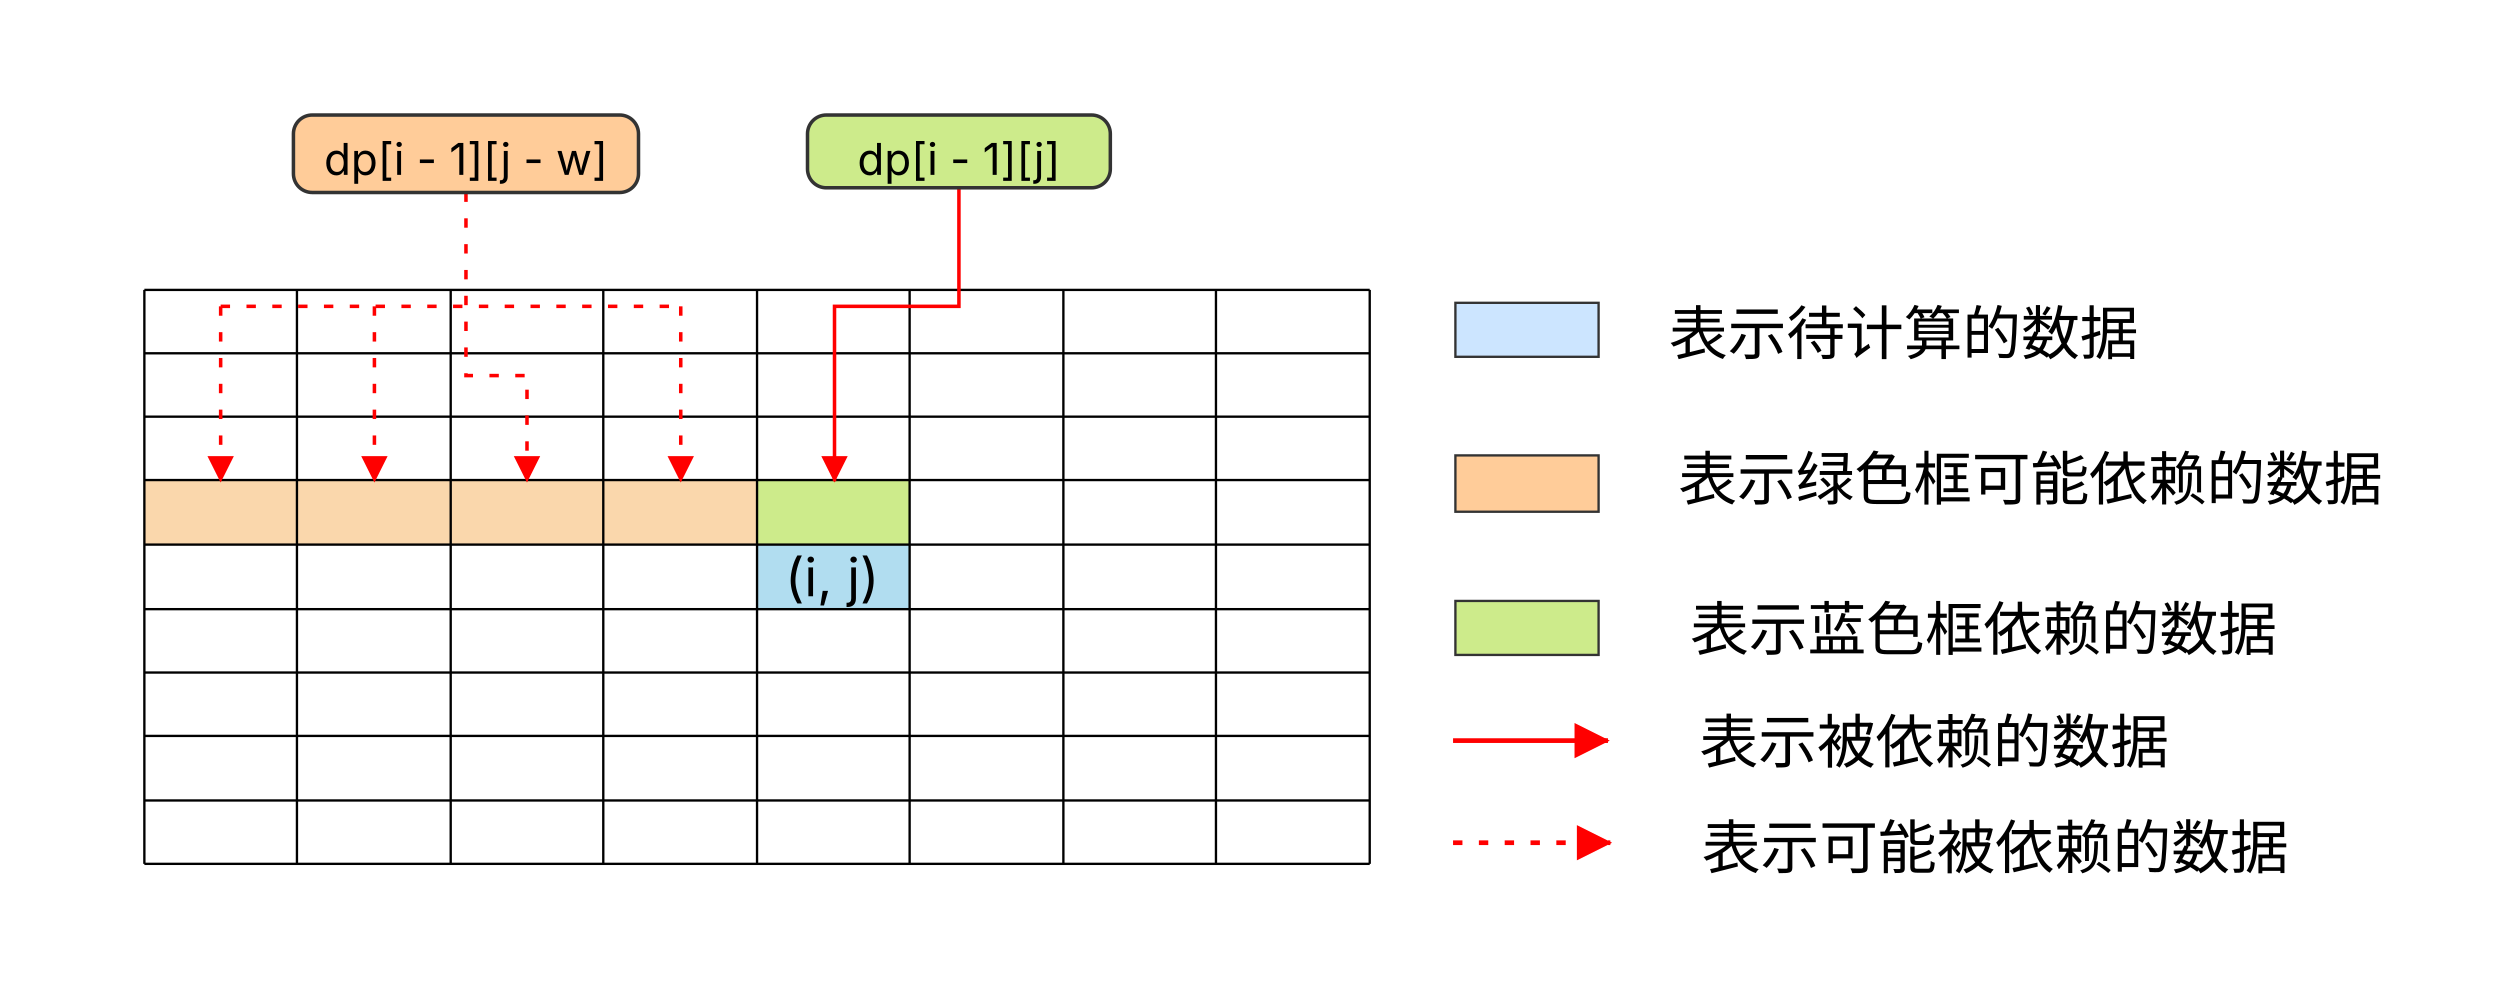
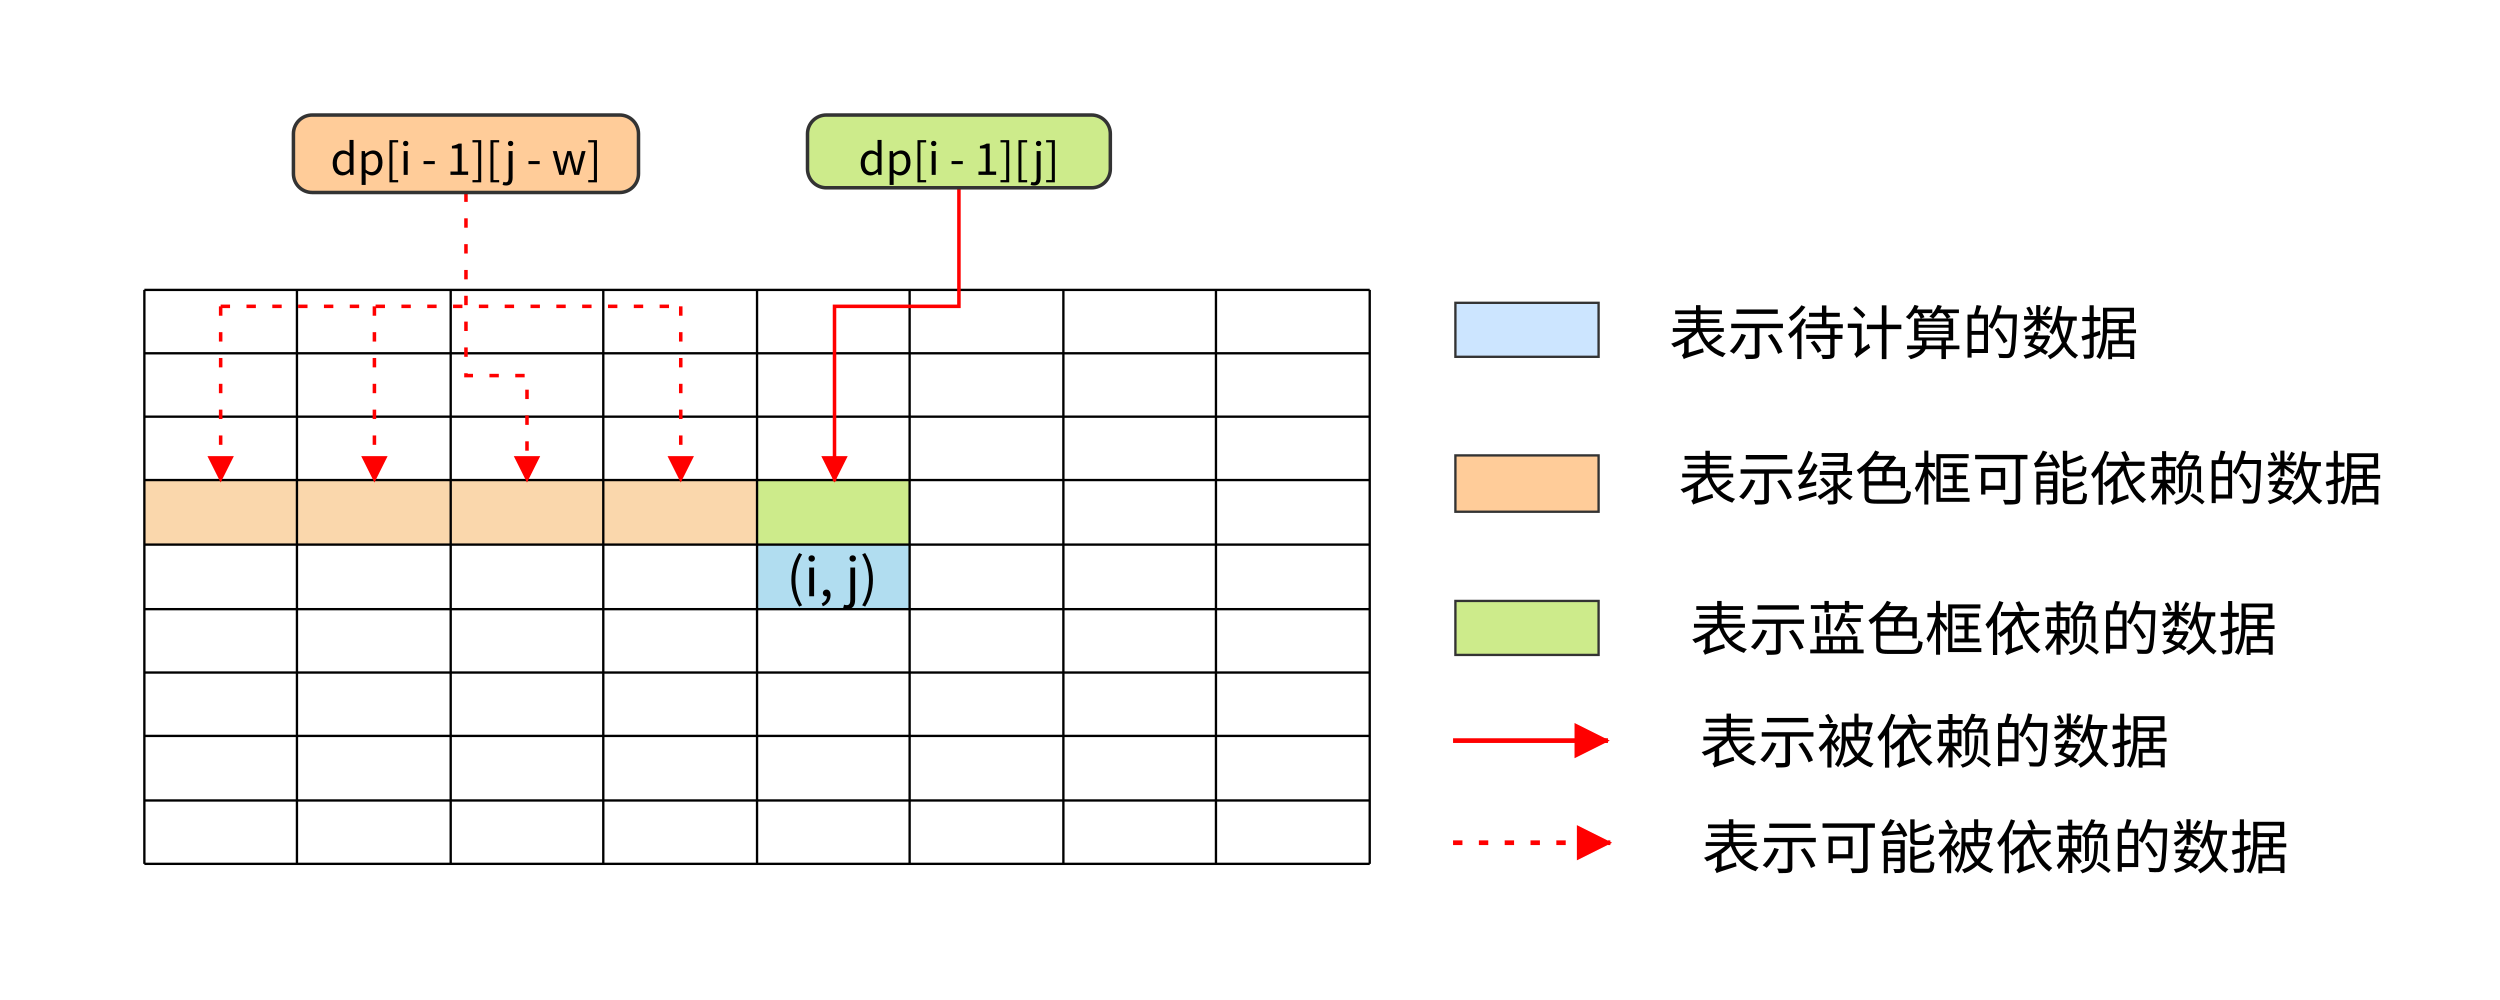
- <svg xmlns="http://www.w3.org/2000/svg" viewBox="0 0 1065 426" role="img" aria-label="dp 表格依赖关系示意：(i, j) 单元格依赖上一行同一列与若干列的数据，右侧为图例说明" font-family="-apple-system, 'PingFang SC', 'Hiragino Sans GB', 'Microsoft YaHei', sans-serif" width="1065" height="426">
+ <svg xmlns="http://www.w3.org/2000/svg" viewBox="0 0 1065 426" role="img" aria-label="dp 表格依赖关系示意：(i, j) 单元格依赖上一行同一列与若干列的数据，右侧为图例说明" font-family="Seaford, 'PingFang SC', 'Hiragino Sans GB', 'Noto Sans CJK SC', 'Microsoft YaHei', sans-serif" width="1065" height="426">
  <defs>
    <marker id="arrow-dp21" viewBox="0 0 10 10" refX="9.5" refY="5" markerWidth="7.5" markerHeight="7.5" orient="auto-start-reverse">
      <path d="M0,0 L10,5 L0,10 z" fill="#ff0000" />
    </marker>
  </defs>
  <rect x="0" y="0" width="1065" height="426" fill="#ffffff" />
  <rect x="61.5" y="204.5" width="261" height="27.5" fill="#fad7ac" />
  <rect x="322.5" y="204.5" width="65" height="27.5" fill="#cdeb8b" />
  <rect x="322.5" y="232" width="65" height="27.5" fill="#b1ddf0" />
  <text x="354.5" y="254" font-size="22.5" fill="#000000" text-anchor="middle">(i, j)</text>
  <g fill="none" stroke="#000000" stroke-width="1">
    <path d="M 61.5 123.5 H 583.5 M 61.5 150.5 H 583.5 M 61.5 177.5 H 583.5              M 61.5 204.5 H 583.5 M 61.5 232 H 583.5 M 61.5 259.5 H 583.5              M 61.5 286.5 H 583.5 M 61.5 313.5 H 583.5 M 61.5 341 H 583.5              M 61.5 368 H 583.5" />
    <path d="M 61.5 123.5 V 368 M 126.5 123.5 V 368 M 192 123.5 V 368              M 257 123.5 V 368 M 322.5 123.5 V 368 M 387.5 123.5 V 368              M 453 123.5 V 368 M 518 123.5 V 368 M 583.5 123.5 V 368" />
  </g>
  <g fill="none" stroke="#ff0000" stroke-width="1.5" stroke-dasharray="4 7">
    <path d="M 198.5 82 V 160 H 224.5 V 205" marker-end="url(#arrow-dp21)" />
    <path d="M 94 130.5 H 290" />
    <path d="M 94 130.5 V 205" marker-end="url(#arrow-dp21)" />
    <path d="M 159.5 130.5 V 205" marker-end="url(#arrow-dp21)" />
    <path d="M 290 130.5 V 205" marker-end="url(#arrow-dp21)" />
  </g>
  <path d="M 408.5 80 V 130.5 H 355.5 V 205" fill="none" stroke="#ff0000" stroke-width="1.5" marker-end="url(#arrow-dp21)" />
  <rect x="125" y="49" width="147" height="33" rx="8" fill="#ffcc99" stroke="#333333" stroke-width="1.5" />
  <text x="198.5" y="74.5" font-size="18.7" fill="#000000" text-anchor="middle">dp[i - 1][j - w]</text>
  <rect x="344" y="49" width="129" height="31" rx="8" fill="#cdeb8b" stroke="#333333" stroke-width="1.5" />
  <text x="408.5" y="74.5" font-size="18.7" fill="#000000" text-anchor="middle">dp[i - 1][j]</text>
  <rect x="620" y="129" width="61" height="23" fill="#cce5ff" stroke="#333333" stroke-width="1" />
  <rect x="620" y="194" width="61" height="24" fill="#ffcc99" stroke="#333333" stroke-width="1" />
  <rect x="620" y="256" width="61" height="23" fill="#cdeb8b" stroke="#333333" stroke-width="1" />
  <text x="711" y="151" font-size="25" fill="#000000">表示待计算的数据</text>
  <text x="715" y="213" font-size="25" fill="#000000">表示绿色框可能依赖的数据</text>
  <text x="720" y="277" font-size="25" fill="#000000">表示蓝色框依赖的数据</text>
  <text x="724" y="325" font-size="25" fill="#000000">表示被依赖的数据</text>
  <text x="725" y="370" font-size="25" fill="#000000">表示可能被依赖的数据</text>
  <path d="M 619 315.5 H 685" fill="none" stroke="#ff0000" stroke-width="2" marker-end="url(#arrow-dp21)" />
  <path d="M 619 359 H 686" fill="none" stroke="#ff0000" stroke-width="2" stroke-dasharray="4 7" marker-end="url(#arrow-dp21)" />
</svg>
